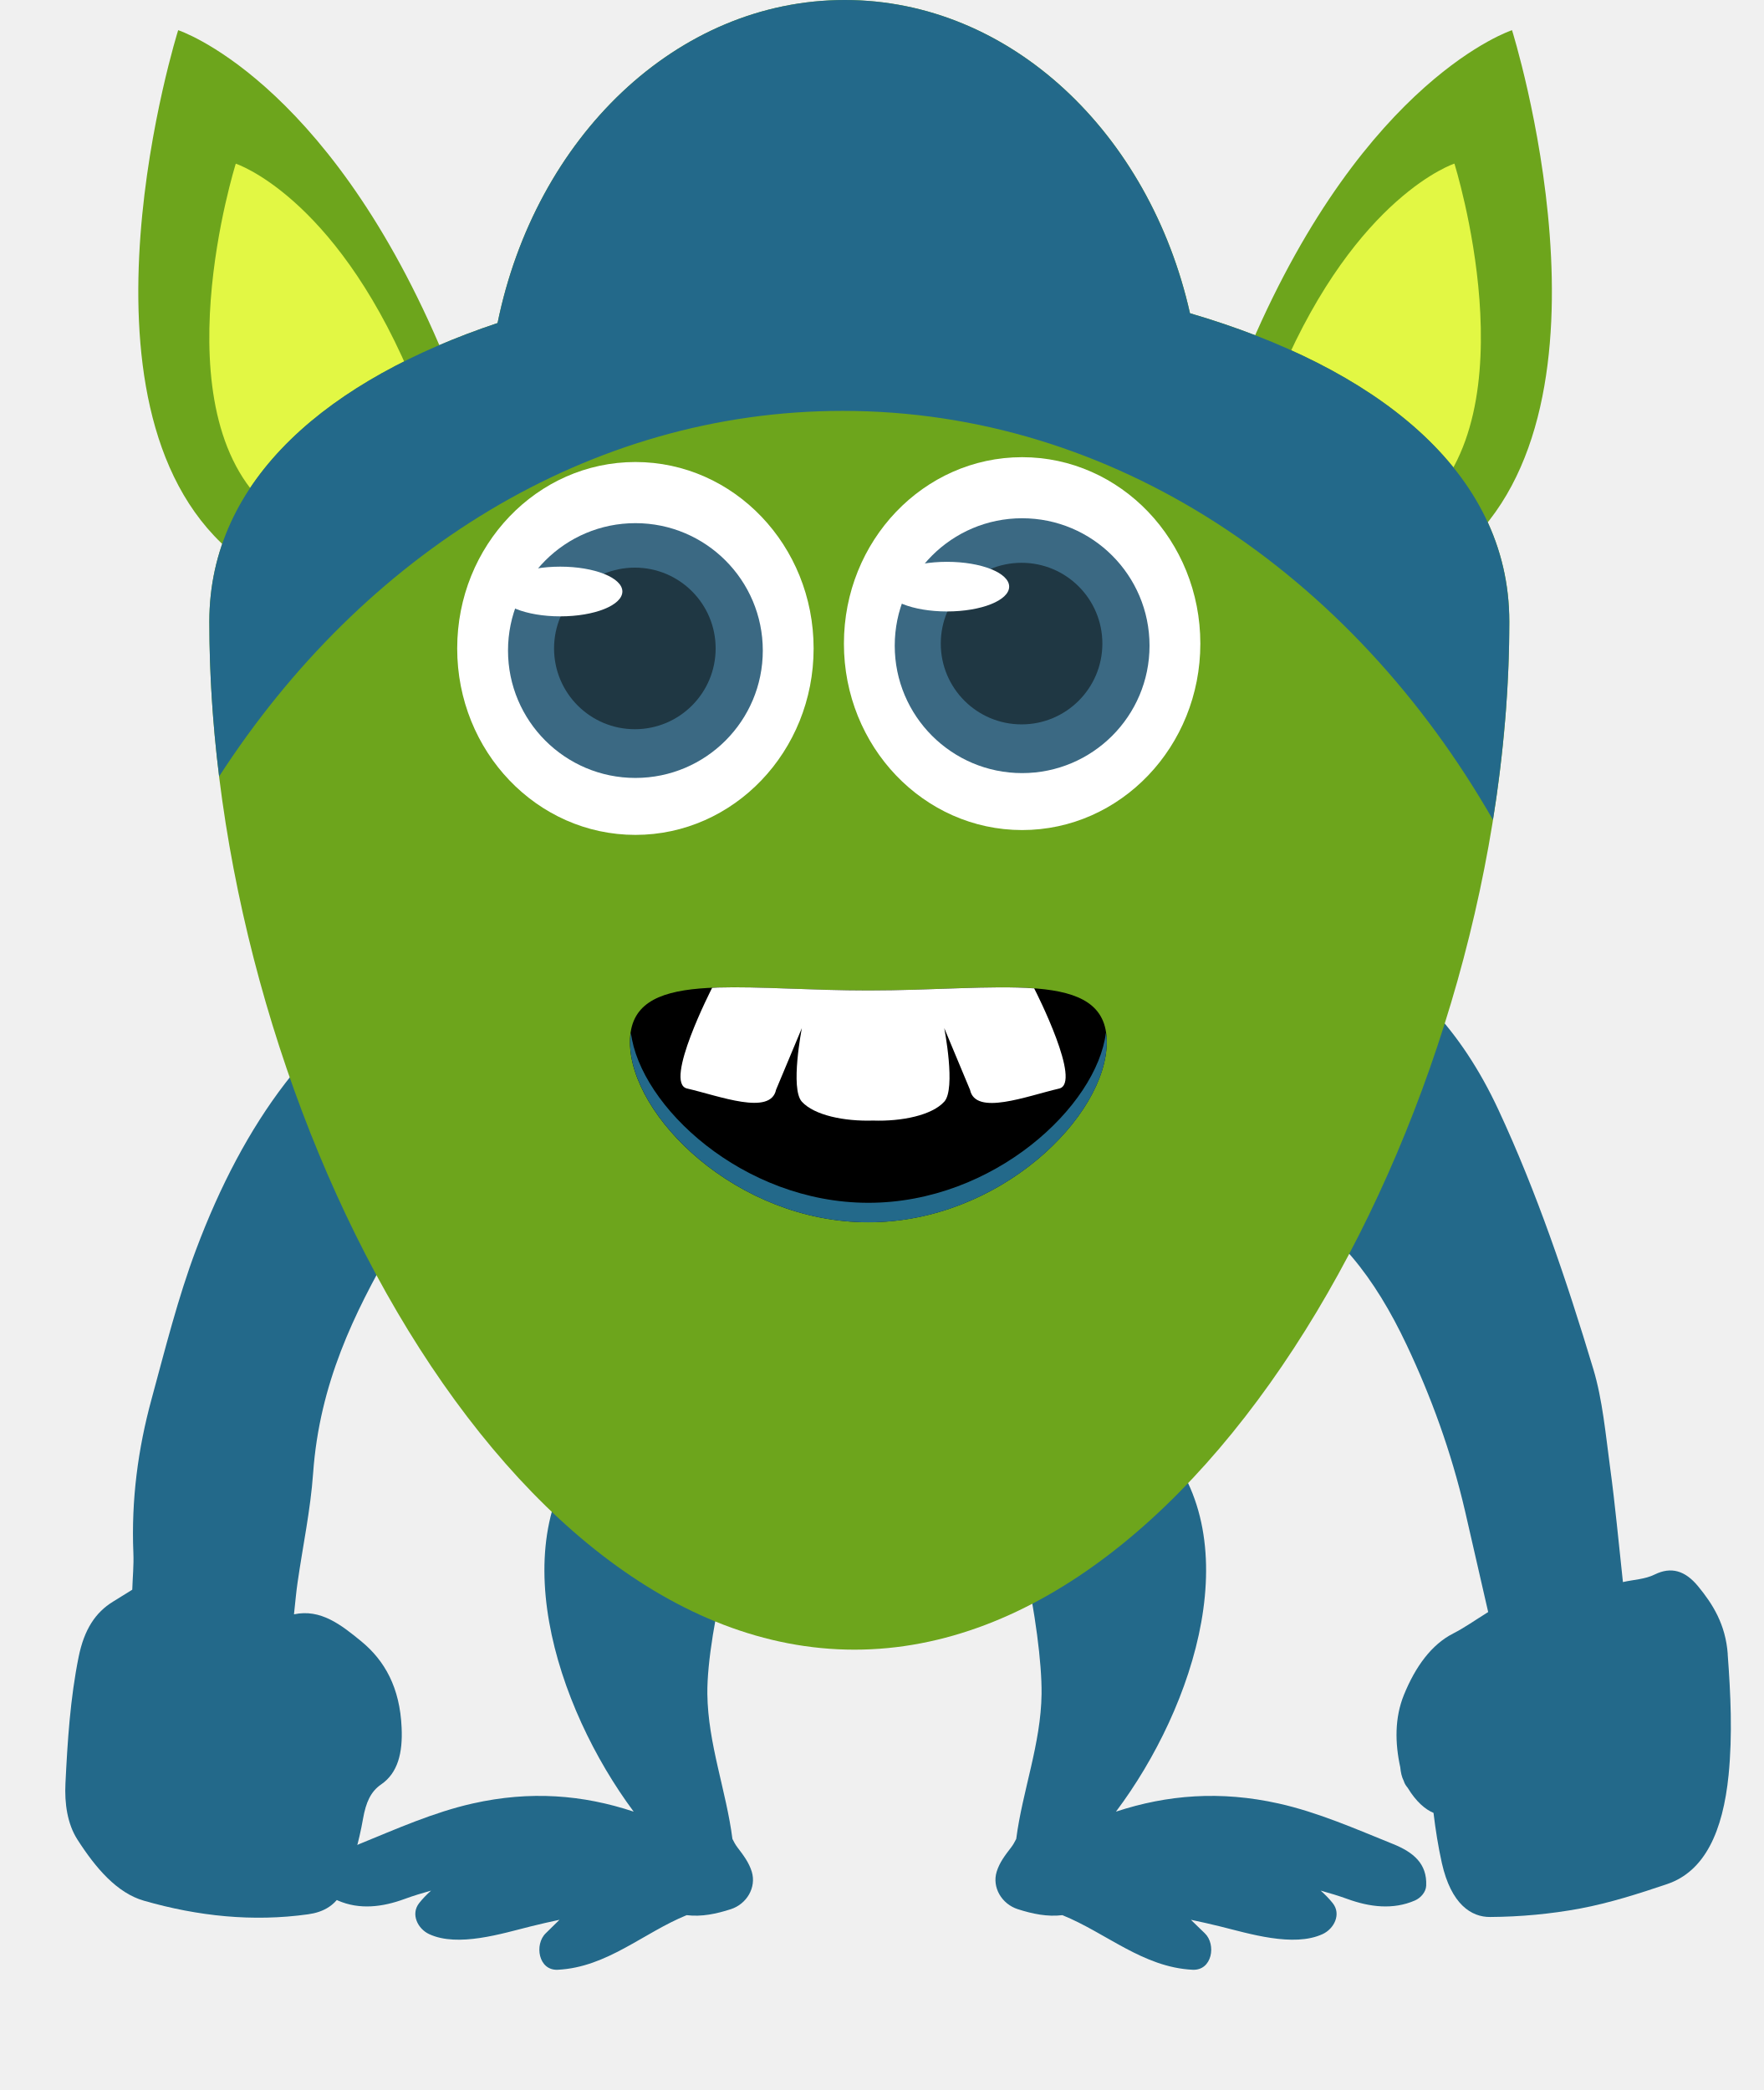
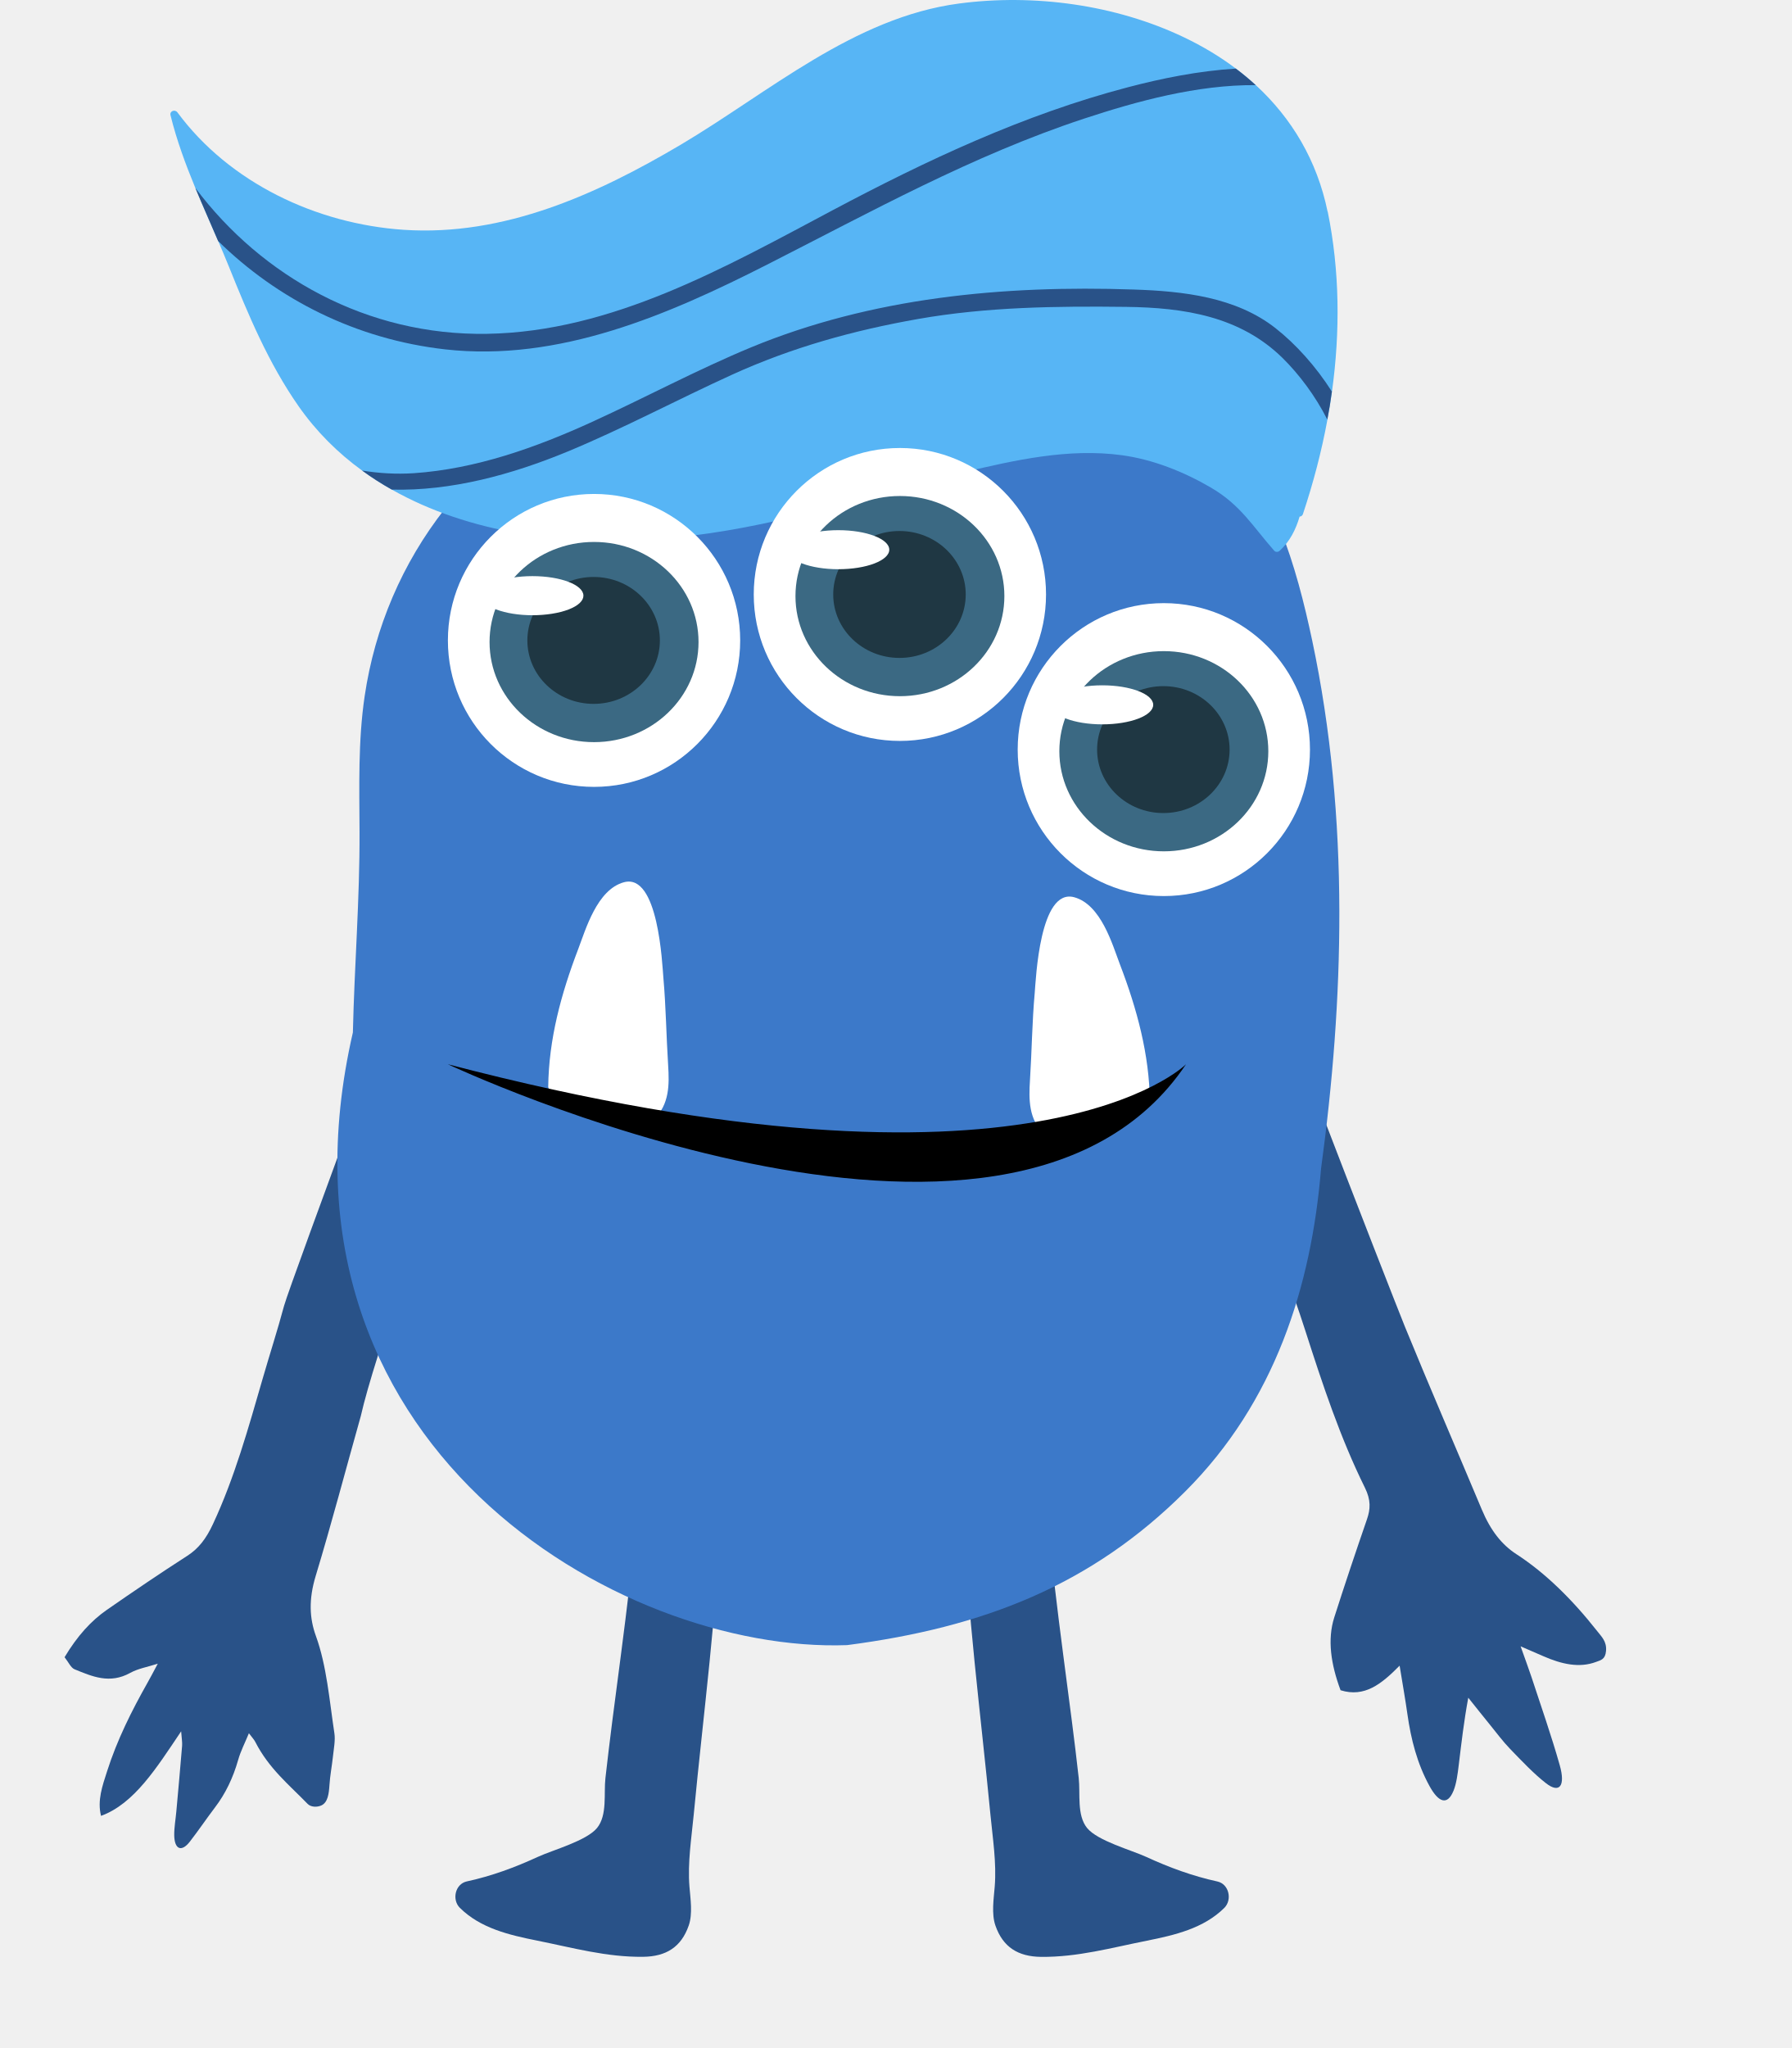
- <svg xmlns="http://www.w3.org/2000/svg" viewBox="0 0 27 32">
+ <svg xmlns="http://www.w3.org/2000/svg" viewBox="0 0 28 32">
  <g id="arms" transform="translate(1,14)">
-     <path fill="#23698a" d="M 3.716,15.31 C 3.941,15.279 4.175,15.178 4.285,14.86 4.397,14.536 4.497,14.197 4.558,13.848 4.602,13.598 4.675,13.431 4.836,13.321 5.092,13.145 5.167,12.837 5.149,12.452 5.123,11.838 4.89,11.425 4.531,11.13 4.221,10.876 3.908,10.63 3.501,10.717 3.524,10.505 3.536,10.363 3.557,10.223 3.637,9.667 3.754,9.118 3.794,8.557 3.892,7.179 4.425,6.106 5.005,5.091 5.392,4.414 5.91,3.908 6.445,3.464 6.501,3.418 6.567,3.394 6.656,3.346 6.537,2.391 6.376,1.447 6.228,0.5 5.896,0.648 5.596,0.763 5.307,0.915 3.809,1.7 2.737,3.172 2,5.138 1.726,5.866 1.529,6.655 1.319,7.427 1.114,8.18 1.008,8.963 1.042,9.778 c 0.008,0.185 -0.011,0.372 -0.017,0.562 -0.108,0.067 -0.202,0.125 -0.295,0.183 -0.269,0.165 -0.441,0.426 -0.526,0.846 -0.129,0.637 -0.17,1.286 -0.202,1.938 -0.015,0.304 0.029,0.618 0.183,0.858 0.281,0.438 0.606,0.819 1.019,0.937 0.828,0.238 1.668,0.326 2.512,0.208 z" />
-     <path fill="#23698a" d="m 25.453,11.326 c -0.033,-0.455 -0.23,-0.766 -0.453,-1.037 -0.2,-0.244 -0.415,-0.305 -0.665,-0.182 -0.15,0.074 -0.314,0.077 -0.487,0.116 C 23.78,9.6 23.729,9.035 23.653,8.479 23.584,7.967 23.536,7.432 23.396,6.966 22.981,5.586 22.523,4.241 21.944,2.997 21.362,1.744 20.576,0.965 19.649,0.483 19.534,0.424 19.407,0.43 19.285,0.405 19.19,0.386 19.098,0.367 19.011,0.349 18.972,1.352 18.886,2.354 18.755,3.335 c -0.047,0.349 -0.099,0.702 -0.159,1.052 0.842,0.376 1.456,1.178 1.942,2.208 0.368,0.779 0.68,1.624 0.893,2.542 0.116,0.502 0.23,1.005 0.354,1.545 -0.197,0.122 -0.364,0.241 -0.537,0.329 -0.329,0.168 -0.575,0.502 -0.753,0.939 -0.144,0.355 -0.137,0.739 -0.056,1.109 0.007,0.076 0.022,0.148 0.054,0.21 0.011,0.039 0.033,0.072 0.059,0.103 0.13,0.216 0.273,0.334 0.396,0.385 0.031,0.258 0.071,0.514 0.128,0.769 0.142,0.63 0.45,0.828 0.74,0.825 0.46,-0.003 0.922,-0.045 1.379,-0.13 0.446,-0.084 0.89,-0.225 1.33,-0.374 0.575,-0.194 0.854,-0.803 0.941,-1.671 0.061,-0.619 0.032,-1.235 -0.014,-1.849 z" />
+     <path fill="#295288" d="M 7.252,-0.193 C 6.786,-0.032 6.546,-0.491 5.908,-0.436 5.825,-0.086 3.53,6.067 3.439,6.405 3.337,6.785 3.216,7.158 3.107,7.535 2.882,8.312 2.666,9.09 2.328,9.814 2.221,10.045 2.101,10.197 1.931,10.307 1.508,10.579 1.089,10.863 0.67,11.154 c -0.245,0.17 -0.461,0.406 -0.661,0.74 0.062,0.078 0.099,0.166 0.157,0.189 0.274,0.111 0.547,0.234 0.869,0.056 0.125,-0.069 0.257,-0.088 0.431,-0.144 -0.08,0.149 -0.12,0.227 -0.163,0.302 -0.245,0.435 -0.472,0.885 -0.631,1.384 -0.071,0.221 -0.154,0.451 -0.093,0.692 0.522,-0.191 0.87,-0.754 1.252,-1.321 0.009,0.119 0.019,0.171 0.015,0.225 -0.028,0.342 -0.059,0.683 -0.09,1.025 -0.011,0.125 -0.035,0.254 -0.033,0.375 0.004,0.22 0.113,0.266 0.242,0.101 0.135,-0.173 0.261,-0.361 0.395,-0.537 0.163,-0.214 0.282,-0.46 0.363,-0.745 0.038,-0.135 0.104,-0.26 0.167,-0.414 0.049,0.066 0.08,0.096 0.1,0.136 0.214,0.418 0.53,0.671 0.818,0.968 0.05,0.051 0.146,0.055 0.214,0.024 0.102,-0.046 0.118,-0.184 0.127,-0.319 0.009,-0.146 0.038,-0.294 0.054,-0.442 0.013,-0.123 0.04,-0.259 0.023,-0.367 C 4.148,12.568 4.106,12.028 3.938,11.565 3.835,11.283 3.824,10.989 3.932,10.63 4.183,9.802 4.403,8.962 4.638,8.129 5.062,6.247 8.131,-1.531 7.252,-0.193 Z" />
+     <path fill="#295288" d="m 21.716,13.982 c 0.046,-0.114 0.065,-0.262 0.082,-0.403 0.042,-0.346 0.082,-0.693 0.149,-1.052 0.131,0.163 0.233,0.293 0.337,0.42 0.105,0.129 0.207,0.267 0.317,0.38 0.184,0.19 0.369,0.387 0.562,0.537 0.21,0.163 0.305,0.042 0.214,-0.281 -0.131,-0.464 -0.292,-0.921 -0.442,-1.379 -0.045,-0.136 -0.096,-0.27 -0.17,-0.48 0.151,0.066 0.253,0.11 0.355,0.154 0.287,0.126 0.564,0.187 0.823,0.09 0.074,-0.028 0.146,-0.038 0.157,-0.173 0.013,-0.15 -0.073,-0.224 -0.139,-0.31 C 23.57,10.989 23.15,10.576 22.699,10.284 22.468,10.134 22.295,9.912 22.159,9.588 21.76,8.636 21.35,7.691 20.959,6.735 20.778,6.293 18.326,0.009 18.233,-0.483 c -0.74,-0.142 -0.877,-0.044 -1.582,0.162 0.04,0.043 2.344,5.954 2.394,6.091 0.123,0.336 0.244,0.675 0.354,1.018 0.27,0.841 0.547,1.678 0.932,2.456 0.097,0.196 0.087,0.337 0.033,0.494 -0.175,0.507 -0.347,1.019 -0.512,1.536 -0.109,0.343 -0.053,0.728 0.099,1.136 0.377,0.117 0.64,-0.098 0.923,-0.384 0.05,0.306 0.09,0.533 0.122,0.759 0.056,0.395 0.153,0.772 0.345,1.122 0.145,0.264 0.282,0.303 0.375,0.074 z" />
  </g>
  <g id="legs" transform="translate(5,22)">
-     <path fill="#23698a" d="m 4.101,0.005 c -7.94e-4,-0.005 -0.006,-0.006 -0.01,-0.003 -1.445,1.505 -0.58,4.136 0.611,5.736 -0.78,-0.259 -1.584,-0.323 -2.464,-0.125 -0.601,0.135 -1.172,0.391 -1.741,0.623 -0.303,0.124 -0.512,0.298 -0.497,0.635 0.005,0.099 0.084,0.189 0.171,0.227 0.334,0.147 0.689,0.1 1.021,-0.022 0.136,-0.05 0.272,-0.091 0.408,-0.129 -0.069,0.062 -0.131,0.126 -0.182,0.191 -0.135,0.171 -0.02,0.395 0.152,0.475 0.441,0.206 1.118,-0.009 1.556,-0.118 0.148,-0.037 0.294,-0.07 0.44,-0.101 -0.068,0.067 -0.137,0.136 -0.21,0.206 -0.177,0.17 -0.114,0.574 0.184,0.559 0.754,-0.038 1.309,-0.565 1.973,-0.836 0.231,0.028 0.456,-0.02 0.678,-0.092 0.24,-0.078 0.393,-0.331 0.319,-0.574 -0.044,-0.142 -0.129,-0.253 -0.218,-0.37 -0.032,-0.041 -0.055,-0.086 -0.078,-0.131 -0.094,-0.735 -0.375,-1.458 -0.384,-2.221 C 5.819,2.975 6.357,0.833 6.804,0.007 5.973,-0.009 5.436,-0.008 4.101,0.005 Z" />
-     <path fill="#23698a" d="m 12.693,0.005 c 7.94e-4,-0.005 0.007,-0.006 0.01,-0.003 1.459,1.505 0.586,4.136 -0.617,5.736 0.788,-0.259 1.599,-0.323 2.489,-0.125 0.606,0.135 1.183,0.391 1.759,0.623 0.305,0.124 0.517,0.298 0.502,0.635 -0.004,0.099 -0.085,0.189 -0.172,0.227 -0.337,0.147 -0.696,0.1 -1.032,-0.022 -0.138,-0.05 -0.275,-0.091 -0.412,-0.129 0.07,0.062 0.132,0.126 0.184,0.191 0.137,0.171 0.02,0.395 -0.154,0.475 -0.446,0.206 -1.129,-0.009 -1.571,-0.118 -0.149,-0.037 -0.297,-0.07 -0.445,-0.101 0.069,0.067 0.138,0.136 0.212,0.206 0.178,0.17 0.115,0.574 -0.187,0.559 -0.761,-0.038 -1.323,-0.565 -1.993,-0.836 -0.233,0.028 -0.46,-0.02 -0.684,-0.092 -0.242,-0.078 -0.397,-0.331 -0.322,-0.574 0.044,-0.142 0.13,-0.253 0.22,-0.37 0.032,-0.041 0.056,-0.086 0.079,-0.131 0.095,-0.735 0.379,-1.458 0.388,-2.221 0.011,-0.961 -0.423,-3.109 -0.874,-3.936 1.694,-0.011 0.966,3.6477165e-4 2.62,0.004 z" />
+     <path fill="#295288" d="m 5.985,0.103 c -0.366,-0.248 -0.655,-0.006 -0.872,0.304 -0.024,0.034 -0.037,0.069 -0.042,0.101 -0.031,0.038 -0.051,0.086 -0.053,0.147 -0.062,1.424 -0.269,2.835 -0.45,4.247 -0.038,0.293 -0.072,0.586 -0.106,0.88 -0.028,0.241 0.033,0.579 -0.131,0.78 -0.164,0.201 -0.694,0.345 -0.924,0.451 -0.361,0.166 -0.723,0.3 -1.111,0.384 -0.184,0.04 -0.236,0.287 -0.109,0.413 0.324,0.321 0.774,0.425 1.208,0.512 0.554,0.111 1.085,0.26 1.656,0.253 0.359,-0.004 0.596,-0.152 0.713,-0.489 0.064,-0.184 0.026,-0.421 0.011,-0.608 -0.03,-0.376 0.031,-0.751 0.067,-1.125 0.151,-1.582 0.366,-3.175 0.423,-4.762 0.015,-0.425 0.152,-1.198 -0.278,-1.489 z" />
+     <path fill="#295288" d="m 10.056,1.592 c 0.057,1.587 0.271,3.18 0.423,4.762 0.036,0.375 0.097,0.749 0.067,1.125 -0.015,0.188 -0.053,0.424 0.011,0.608 0.117,0.337 0.354,0.485 0.713,0.489 0.572,0.006 1.102,-0.143 1.656,-0.253 0.435,-0.087 0.885,-0.192 1.208,-0.512 0.127,-0.126 0.075,-0.373 -0.109,-0.413 -0.388,-0.085 -0.75,-0.218 -1.111,-0.384 -0.23,-0.106 -0.76,-0.25 -0.924,-0.451 -0.164,-0.201 -0.104,-0.539 -0.131,-0.78 -0.033,-0.294 -0.068,-0.587 -0.106,-0.88 -0.181,-1.413 -0.388,-2.823 -0.45,-4.247 -0.003,-0.061 -0.023,-0.11 -0.053,-0.147 -0.005,-0.033 -0.018,-0.067 -0.042,-0.101 -0.217,-0.31 -0.506,-0.552 -0.872,-0.304 -0.43,0.291 -0.294,1.064 -0.279,1.489 z" />
  </g>
  <g id="body" transform="translate(0,0)">
-     <path fill="#6da51c" d="M 6.921,5.738 C 6.86,5.596 6.796,5.447 6.725,5.282 4.965,1.189 2.728,0.462 2.728,0.462 c 0,0 -1.8,5.721 0.781,7.963 C 3.792,7.12 5.52,6.085 6.921,5.738 Z" />
-     <path fill="#e2f744" d="M 6.393,6.007 C 6.353,5.913 6.31,5.814 6.263,5.705 5.095,2.988 3.61,2.506 3.61,2.506 c 0,0 -1.195,3.797 0.518,5.284 C 4.317,6.924 5.463,6.237 6.393,6.007 Z" />
-     <path fill="#6da51c" d="m 18.957,5.738 c 0.061,-0.142 0.125,-0.291 0.195,-0.455 1.76,-4.094 3.998,-4.821 3.998,-4.821 0,0 1.8,5.721 -0.781,7.963 C 22.086,7.12 20.359,6.085 18.957,5.738 Z" />
-     <path fill="#e2f744" d="m 19.485,6.007 c 0.04,-0.094 0.083,-0.193 0.13,-0.302 1.168,-2.717 2.653,-3.2 2.653,-3.2 0,0 1.195,3.797 -0.518,5.284 C 21.561,6.924 20.415,6.237 19.485,6.007 Z" />
-     <path fill="#6da51c" d="M 18.22,4.796 C 17.598,2.035 15.468,3.1605045e-4 12.934,3.1605045e-4 10.356,3.1605045e-4 8.196,2.109 7.618,4.946 5.052,5.803 3.205,7.326 3.205,9.519 c 0,7.202 4.38,15.739 9.877,15.739 5.496,0 10.027,-8.538 10.027,-15.739 -2.68e-4,-2.326 -2.078,-3.9 -4.889,-4.723 z" />
-     <path fill="#23698a" d="m 12.903,6.291 c 4.139,0 7.789,2.483 9.955,6.262 0.164,-1.02 0.25,-2.04 0.25,-3.034 0,-2.326 -2.077,-3.899 -4.889,-4.723 C 17.598,2.035 15.468,-2.6279e-7 12.934,-2.6279e-7 10.356,-2.6279e-7 8.196,2.109 7.618,4.946 5.052,5.803 3.205,7.326 3.205,9.518 c 0,0.778 0.051,1.573 0.15,2.37 C 5.555,8.486 9.013,6.291 12.903,6.291 Z" />
+     <path fill="#3c79c9" d="M 20.932,14.235 C 20.929,12.816 20.802,11.399 20.509,10.014 20.259,8.837 19.901,7.593 19.016,6.661 18.127,5.725 16.731,5.308 15.409,5.164 13.489,4.954 11.38,5.234 9.622,5.957 7.416,6.863 6.016,8.728 5.699,10.878 c -0.104,0.702 -0.083,1.416 -0.08,2.122 0.004,1.046 -0.08,2.087 -0.104,3.132 -1.48,6.432 4.16,9.703 7.724,9.573 2.129,-0.277 3.813,-0.932 5.282,-2.398 1.403,-1.4 1.973,-3.204 2.125,-5.045 0.181,-1.326 0.289,-2.677 0.286,-4.027 z" />
+     <path fill="#57b5f5" d="M 20.748,3.305 C 20.584,2.51 20.19,1.849 19.626,1.33 19.527,1.24 19.424,1.154 19.315,1.072 19.068,0.885 18.795,0.722 18.502,0.582 17.435,0.073 16.162,-0.1 14.989,0.055 13.344,0.272 12.014,1.446 10.639,2.261 9.327,3.037 7.878,3.694 6.313,3.591 4.945,3.5 3.586,2.856 2.773,1.756 2.735,1.704 2.648,1.734 2.665,1.801 2.761,2.191 2.9,2.567 3.053,2.937 3.168,3.215 3.291,3.489 3.41,3.766 3.467,3.898 3.523,4.032 3.577,4.165 3.883,4.924 4.194,5.671 4.667,6.348 4.945,6.745 5.281,7.078 5.659,7.352 5.808,7.46 5.963,7.56 6.124,7.65 6.728,7.992 7.41,8.212 8.112,8.334 9.556,8.584 11.021,8.41 12.432,8.068 13.311,7.854 14.175,7.587 15.056,7.38 15.862,7.189 16.702,6.999 17.535,7.113 c 0.486,0.066 0.973,0.261 1.392,0.507 0.463,0.271 0.65,0.602 0.988,0.986 0.022,0.024 0.061,0.021 0.084,0 0.16,-0.146 0.252,-0.331 0.312,-0.534 0.022,-0.001 0.043,-0.014 0.052,-0.04 0.16,-0.481 0.291,-0.975 0.383,-1.477 0.027,-0.144 0.051,-0.291 0.071,-0.436 7.38e-4,-6.094e-4 7.38e-4,-6.094e-4 0,-6.094e-4 0.129,-0.936 0.122,-1.888 -0.067,-2.813 z" />
+     <path fill="#295288" d="m 20.815,6.119 c 7.38e-4,0 7.38e-4,0 0,6.094e-4 -0.019,0.146 -0.043,0.292 -0.071,0.436 C 20.556,6.183 20.299,5.844 20.044,5.593 19.38,4.942 18.508,4.806 17.598,4.795 16.512,4.782 15.421,4.795 14.349,4.984 13.338,5.162 12.373,5.43 11.44,5.855 10.581,6.246 9.749,6.691 8.877,7.053 7.995,7.418 7.051,7.674 6.123,7.65 5.963,7.56 5.807,7.461 5.659,7.352 5.922,7.396 6.191,7.411 6.464,7.394 7.437,7.328 8.376,6.993 9.254,6.592 10.088,6.211 10.896,5.776 11.744,5.425 c 0.933,-0.385 1.919,-0.63 2.922,-0.767 1.007,-0.138 2.036,-0.169 3.053,-0.134 0.768,0.025 1.596,0.116 2.216,0.604 0.314,0.247 0.63,0.595 0.881,0.991 z" />
+     <path fill="#295288" d="M 19.626,1.33 C 18.713,1.323 17.772,1.58 16.941,1.854 15.192,2.432 13.622,3.305 11.99,4.134 10.447,4.918 8.738,5.659 6.958,5.459 5.567,5.302 4.338,4.679 3.409,3.766 3.291,3.489 3.168,3.214 3.053,2.937 4.093,4.323 5.739,5.247 7.612,5.216 c 1.955,-0.032 3.723,-1.04 5.397,-1.929 1.474,-0.783 2.993,-1.498 4.62,-1.924 0.525,-0.138 1.105,-0.256 1.686,-0.291 0.109,0.082 0.212,0.168 0.311,0.259 z" />
  </g>
  <g id="eyes" transform="translate(7,7)">
-     <path fill="#ffffff" d="M 5.457,2.928 A 2.729,2.854 0 0 1 2.729,5.783 2.729,2.854 0 0 1 0,2.928 2.729,2.854 0 0 1 2.729,0.074 2.729,2.854 0 0 1 5.457,2.928 Z" />
-     <path fill="#3b6983" d="M 4.679,2.96 A 1.951,1.951 0 0 1 2.729,4.911 1.951,1.951 0 0 1 0.778,2.96 1.951,1.951 0 0 1 2.729,1.01 1.951,1.951 0 0 1 4.679,2.96 Z" />
-     <path fill="#1f3743" d="M 3.957,2.928 A 1.237,1.237 0 0 1 2.72,4.165 1.237,1.237 0 0 1 1.483,2.928 1.237,1.237 0 0 1 2.72,1.691 1.237,1.237 0 0 1 3.957,2.928 Z" />
-     <path fill="#ffffff" d="M 2.529,2.056 A 0.951,0.381 0 0 1 1.578,2.437 0.951,0.381 0 0 1 0.627,2.056 0.951,0.381 0 0 1 1.578,1.676 0.951,0.381 0 0 1 2.529,2.056 Z" />
-     <path fill="#ffffff" d="M 11.378,2.854 A 2.729,2.854 0 0 1 8.649,5.709 2.729,2.854 0 0 1 5.921,2.854 2.729,2.854 0 0 1 8.649,4.7683716e-7 2.729,2.854 0 0 1 11.378,2.854 Z" />
-     <path fill="#3b6983" d="M 10.6,2.886 A 1.951,1.951 0 0 1 8.649,4.837 1.951,1.951 0 0 1 6.699,2.886 1.951,1.951 0 0 1 8.649,0.935 1.951,1.951 0 0 1 10.6,2.886 Z" />
-     <path fill="#1f3743" d="M 9.878,2.854 A 1.237,1.237 0 0 1 8.641,4.091 1.237,1.237 0 0 1 7.404,2.854 1.237,1.237 0 0 1 8.641,1.617 1.237,1.237 0 0 1 9.878,2.854 Z" />
-     <path fill="#ffffff" d="M 8.451,1.982 A 0.952,0.38 0 0 1 7.499,2.362 0.952,0.38 0 0 1 6.547,1.982 0.952,0.38 0 0 1 7.499,1.602 0.952,0.38 0 0 1 8.451,1.982 Z" />
+     <path fill="#ffffff" d="M 9.348,2.289 A 2.284,2.289 0 0 1 7.064,4.577 2.284,2.289 0 0 1 4.78,2.289 2.284,2.289 0 0 1 7.064,0 2.284,2.289 0 0 1 9.348,2.289 Z" />
+     <path fill="#3b6983" d="M 8.697,2.314 A 1.633,1.564 0 0 1 7.065,3.878 1.633,1.564 0 0 1 5.432,2.314 1.633,1.564 0 0 1 7.065,0.75 1.633,1.564 0 0 1 8.697,2.314 Z" />
+     <path fill="#1f3743" d="M 8.093,2.289 A 1.035,0.992 0 0 1 7.058,3.28 1.035,0.992 0 0 1 6.022,2.289 1.035,0.992 0 0 1 7.058,1.297 1.035,0.992 0 0 1 8.093,2.289 Z" />
+     <path fill="#ffffff" d="M 6.898,1.589 A 0.797,0.305 0 0 1 6.102,1.894 0.797,0.305 0 0 1 5.305,1.589 0.797,0.305 0 0 1 6.102,1.284 0.797,0.305 0 0 1 6.898,1.589 Z" />
+     <path fill="#ffffff" d="m 4.568,3.006 c 0,1.264 -1.023,2.289 -2.284,2.289 C 1.022,5.295 -1.9769e-7,4.271 -1.9769e-7,3.006 -1.9769e-7,1.743 1.022,0.718 2.284,0.718 c 1.261,0 2.284,1.025 2.284,2.288 z" />
+     <path fill="#3b6983" d="M 3.917,3.032 A 1.633,1.564 0 0 1 2.284,4.596 1.633,1.564 0 0 1 0.651,3.032 1.633,1.564 0 0 1 2.284,1.468 1.633,1.564 0 0 1 3.917,3.032 Z" />
+     <path fill="#1f3743" d="M 3.313,3.006 A 1.036,0.992 0 0 1 2.277,3.998 1.036,0.992 0 0 1 1.242,3.006 1.036,0.992 0 0 1 2.277,2.015 1.036,0.992 0 0 1 3.313,3.006 Z" />
+     <path fill="#ffffff" d="M 2.118,2.307 A 0.797,0.305 0 0 1 1.321,2.613 0.797,0.305 0 0 1 0.525,2.307 0.797,0.305 0 0 1 1.321,2.002 0.797,0.305 0 0 1 2.118,2.307 Z" />
+     <path fill="#ffffff" d="M 13.473,4.712 A 2.284,2.289 0 0 1 11.189,7.001 2.284,2.289 0 0 1 8.905,4.712 2.284,2.289 0 0 1 11.189,2.424 2.284,2.289 0 0 1 13.473,4.712 Z" />
+     <path fill="#3b6983" d="M 12.822,4.738 A 1.633,1.564 0 0 1 11.189,6.302 1.633,1.564 0 0 1 9.556,4.738 1.633,1.564 0 0 1 11.189,3.174 1.633,1.564 0 0 1 12.822,4.738 Z" />
+     <path fill="#1f3743" d="M 12.217,4.712 A 1.036,0.992 0 0 1 11.182,5.704 1.036,0.992 0 0 1 10.146,4.712 1.036,0.992 0 0 1 11.182,3.721 1.036,0.992 0 0 1 12.217,4.712 Z" />
+     <path fill="#ffffff" d="M 11.023,4.013 A 0.797,0.305 0 0 1 10.226,4.318 0.797,0.305 0 0 1 9.43,4.013 0.797,0.305 0 0 1 10.226,3.708 0.797,0.305 0 0 1 11.023,4.013 Z" />
  </g>
  <g id="mouth" transform="translate(7,13)">
-     <path fill="" d="m 9.945,2.954 c 0,1.132 -1.633,2.76 -3.65,2.76 -2.016,0 -3.65,-1.628 -3.65,-2.76 0,-1.132 1.634,-0.789 3.65,-0.789 2.016,0 3.65,-0.342 3.65,0.789 z" />
-     <path fill="#23698a" d="m 6.296,5.416 c -1.924,0 -3.498,-1.484 -3.636,-2.603 -0.007,0.046 -0.014,0.091 -0.014,0.142 0,1.132 1.634,2.76 3.65,2.76 2.016,0 3.65,-1.628 3.65,-2.76 0,-0.052 -0.007,-0.096 -0.014,-0.142 C 9.793,3.932 8.22,5.416 6.296,5.416 Z" />
-     <path fill="#ffffff" d="m 6.296,2.165 c -0.874,0 -1.675,-0.064 -2.303,-0.045 l -0.09,0.005 c 0,0 -0.749,1.457 -0.384,1.541 0.498,0.115 1.279,0.42 1.363,0.019 L 5.277,2.741 c 0,0 -0.182,0.928 0,1.127 0.19,0.208 0.649,0.303 1.09,0.289 0.441,0.015 0.901,-0.081 1.09,-0.289 0.182,-0.199 0,-1.127 0,-1.127 L 7.852,3.687 C 7.937,4.088 8.717,3.783 9.216,3.667 9.57,3.585 8.87,2.203 8.834,2.133 8.177,2.084 7.283,2.165 6.296,2.165 Z" />
+     <path fill="#ffffff" d="M 3.442,3.643 C 3.413,3.19 3.408,2.735 3.368,2.282 3.349,2.061 3.289,0.64 2.752,0.785 2.33,0.898 2.152,1.527 2.036,1.831 1.768,2.531 1.576,3.243 1.568,3.981 c 0,0.009 0.003,0.017 0.007,0.024 -0.012,0.034 0.01,0.08 0.066,0.083 0.276,0.018 0.465,0.144 0.711,0.219 0.26,0.08 0.535,0.122 0.796,0.202 0.022,0.007 0.055,-6.043e-4 0.07,-0.015 C 3.465,4.254 3.461,3.943 3.442,3.643 Z" />
+     <path fill="#ffffff" d="m 9.321,4.728 c 0.015,0.015 0.048,0.022 0.07,0.016 0.261,-0.08 0.536,-0.122 0.796,-0.202 0.246,-0.075 0.436,-0.201 0.711,-0.219 0.056,-0.004 0.078,-0.049 0.066,-0.083 0.004,-0.007 0.007,-0.014 0.007,-0.024 -0.008,-0.738 -0.201,-1.45 -0.469,-2.15 C 10.386,1.762 10.209,1.133 9.787,1.019 9.249,0.875 9.19,2.296 9.171,2.517 9.13,2.97 9.126,3.425 9.097,3.878 9.078,4.178 9.074,4.488 9.321,4.728 Z" />
+     <path fill="" d="m -1.32166e-4,3.629 c 0,0 8.765,4.133 11.536,0 0,0 -2.375,2.395 -11.536,0 z" />
  </g>
</svg>
